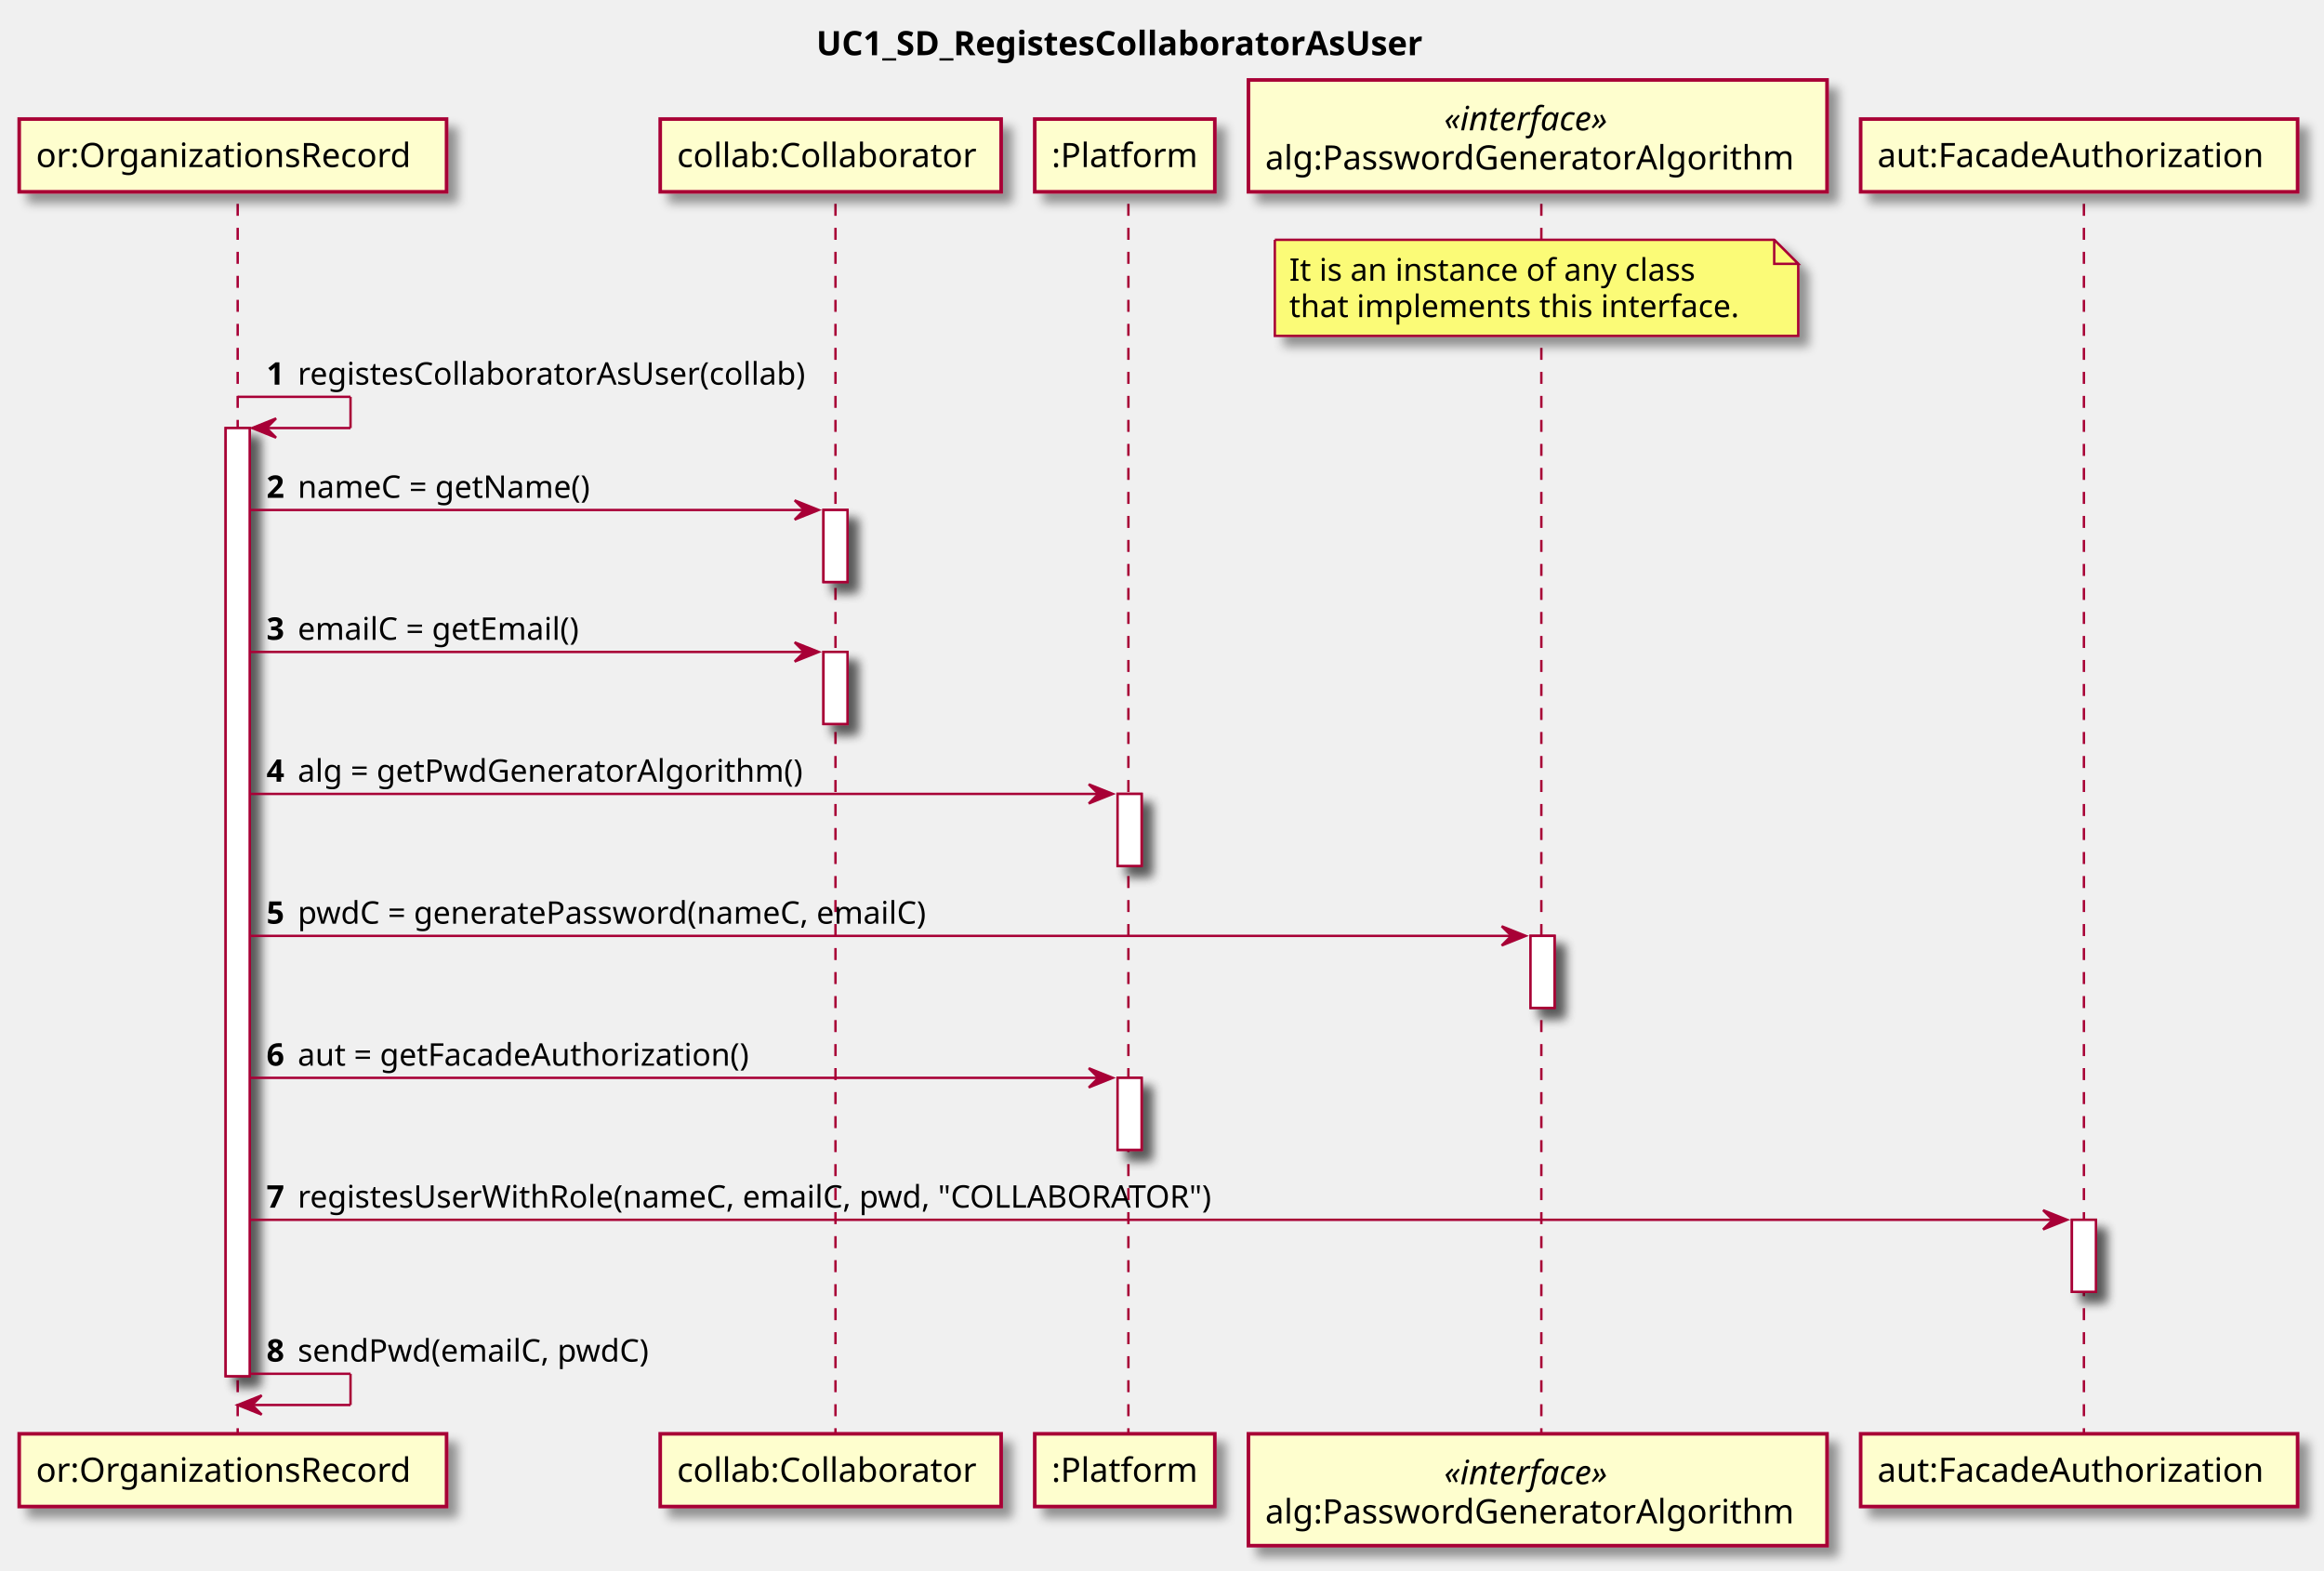
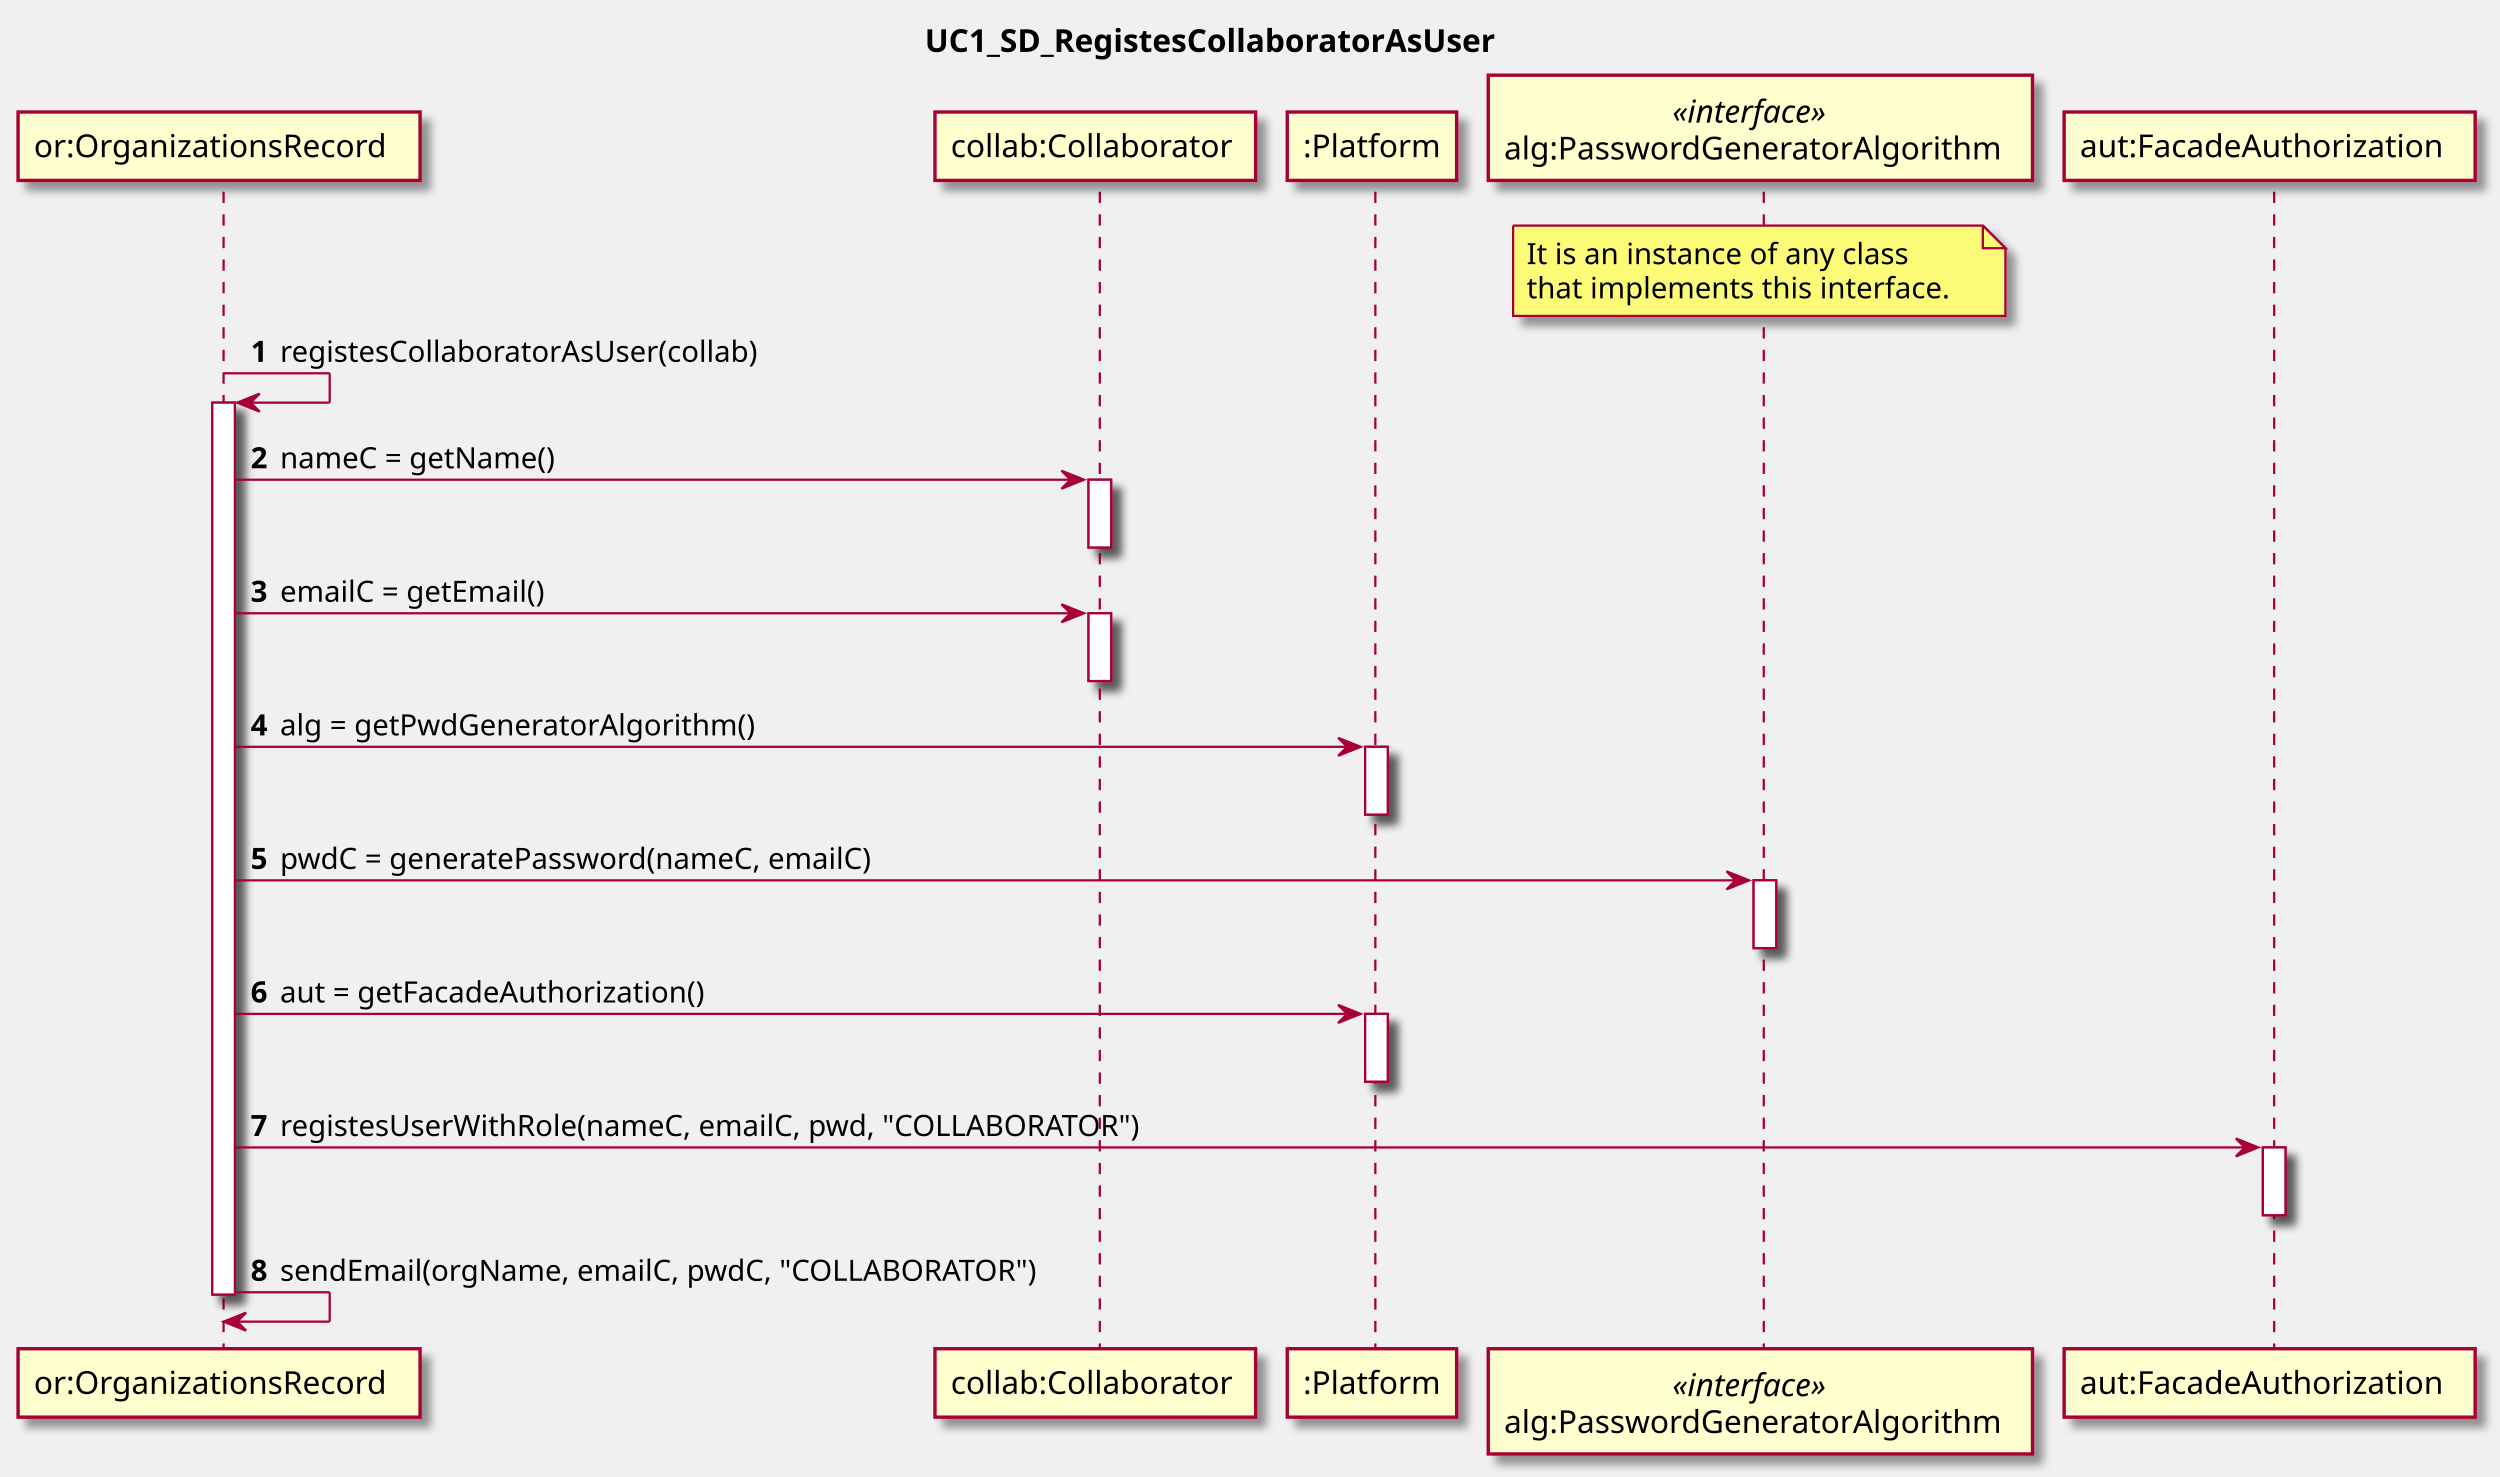
- <svg xmlns="http://www.w3.org/2000/svg" contentScriptType="application/ecmascript" contentStyleType="text/css" height="654px" preserveAspectRatio="none" style="width:968px;height:654px;" version="1.1" viewBox="0 0 968 654" width="968px" zoomAndPan="magnify">
+ <svg xmlns="http://www.w3.org/2000/svg" contentScriptType="application/ecmascript" contentStyleType="text/css" height="654px" preserveAspectRatio="none" style="width:1107px;height:654px;" version="1.1" viewBox="0 0 1107 654" width="1107px" zoomAndPan="magnify">
  <defs>
-     <filter height="300%" id="f182ua9b4sea80" width="300%" x="-1" y="-1">
+     <filter height="300%" id="fh0obdwmc9uss" width="300%" x="-1" y="-1">
      <feGaussianBlur result="blurOut" stdDeviation="2.0" />
      <feColorMatrix in="blurOut" result="blurOut2" type="matrix" values="0 0 0 0 0 0 0 0 0 0 0 0 0 0 0 0 0 0 .4 0" />
      <feOffset dx="4.0" dy="4.0" in="blurOut2" result="blurOut3" />
      <feBlend in="SourceGraphic" in2="blurOut3" mode="normal" />
    </filter>
  </defs>
  <g>
-     <text fill="#000000" font-family="sans-serif" font-size="14" font-weight="bold" lengthAdjust="spacingAndGlyphs" textLength="289" x="340" y="22.995">UC1_SD_RegistesCollaboratorAsUser</text>
-     <rect fill="#FFFFFF" filter="url(#f182ua9b4sea80)" height="394.93" style="stroke: #A80036; stroke-width: 1.0;" width="10" x="94" y="178.289" />
-     <rect fill="#FFFFFF" filter="url(#f182ua9b4sea80)" height="30" style="stroke: #A80036; stroke-width: 1.0;" width="10" x="343" y="212.422" />
-     <rect fill="#FFFFFF" filter="url(#f182ua9b4sea80)" height="30" style="stroke: #A80036; stroke-width: 1.0;" width="10" x="343" y="271.555" />
-     <rect fill="#FFFFFF" filter="url(#f182ua9b4sea80)" height="30" style="stroke: #A80036; stroke-width: 1.0;" width="10" x="465.5" y="330.688" />
-     <rect fill="#FFFFFF" filter="url(#f182ua9b4sea80)" height="30" style="stroke: #A80036; stroke-width: 1.0;" width="10" x="465.5" y="448.953" />
-     <rect fill="#FFFFFF" filter="url(#f182ua9b4sea80)" height="30" style="stroke: #A80036; stroke-width: 1.0;" width="10" x="637.5" y="389.82" />
-     <rect fill="#FFFFFF" filter="url(#f182ua9b4sea80)" height="30" style="stroke: #A80036; stroke-width: 1.0;" width="10" x="863" y="508.086" />
+     <text fill="#000000" font-family="sans-serif" font-size="14" font-weight="bold" lengthAdjust="spacingAndGlyphs" textLength="289" x="409.5" y="22.995">UC1_SD_RegistesCollaboratorAsUser</text>
+     <rect fill="#FFFFFF" filter="url(#fh0obdwmc9uss)" height="394.93" style="stroke: #A80036; stroke-width: 1.0;" width="10" x="94" y="178.289" />
+     <rect fill="#FFFFFF" filter="url(#fh0obdwmc9uss)" height="30" style="stroke: #A80036; stroke-width: 1.0;" width="10" x="482" y="212.422" />
+     <rect fill="#FFFFFF" filter="url(#fh0obdwmc9uss)" height="30" style="stroke: #A80036; stroke-width: 1.0;" width="10" x="482" y="271.555" />
+     <rect fill="#FFFFFF" filter="url(#fh0obdwmc9uss)" height="30" style="stroke: #A80036; stroke-width: 1.0;" width="10" x="604.5" y="330.688" />
+     <rect fill="#FFFFFF" filter="url(#fh0obdwmc9uss)" height="30" style="stroke: #A80036; stroke-width: 1.0;" width="10" x="604.5" y="448.953" />
+     <rect fill="#FFFFFF" filter="url(#fh0obdwmc9uss)" height="30" style="stroke: #A80036; stroke-width: 1.0;" width="10" x="776.5" y="389.82" />
+     <rect fill="#FFFFFF" filter="url(#fh0obdwmc9uss)" height="30" style="stroke: #A80036; stroke-width: 1.0;" width="10" x="1002" y="508.086" />
    <line style="stroke: #A80036; stroke-width: 1.0; stroke-dasharray: 5.0,5.0;" x1="99" x2="99" y1="84.891" y2="598.219" />
-     <line style="stroke: #A80036; stroke-width: 1.0; stroke-dasharray: 5.0,5.0;" x1="348" x2="348" y1="84.891" y2="598.219" />
-     <line style="stroke: #A80036; stroke-width: 1.0; stroke-dasharray: 5.0,5.0;" x1="470" x2="470" y1="84.891" y2="598.219" />
-     <line style="stroke: #A80036; stroke-width: 1.0; stroke-dasharray: 5.0,5.0;" x1="642" x2="642" y1="84.891" y2="598.219" />
-     <line style="stroke: #A80036; stroke-width: 1.0; stroke-dasharray: 5.0,5.0;" x1="868" x2="868" y1="84.891" y2="598.219" />
-     <rect fill="#FEFECE" filter="url(#f182ua9b4sea80)" height="30.297" style="stroke: #A80036; stroke-width: 1.5;" width="178" x="8" y="49.594" />
+     <line style="stroke: #A80036; stroke-width: 1.0; stroke-dasharray: 5.0,5.0;" x1="487" x2="487" y1="84.891" y2="598.219" />
+     <line style="stroke: #A80036; stroke-width: 1.0; stroke-dasharray: 5.0,5.0;" x1="609" x2="609" y1="84.891" y2="598.219" />
+     <line style="stroke: #A80036; stroke-width: 1.0; stroke-dasharray: 5.0,5.0;" x1="781" x2="781" y1="84.891" y2="598.219" />
+     <line style="stroke: #A80036; stroke-width: 1.0; stroke-dasharray: 5.0,5.0;" x1="1007" x2="1007" y1="84.891" y2="598.219" />
+     <rect fill="#FEFECE" filter="url(#fh0obdwmc9uss)" height="30.297" style="stroke: #A80036; stroke-width: 1.5;" width="178" x="8" y="49.594" />
    <text fill="#000000" font-family="sans-serif" font-size="14" lengthAdjust="spacingAndGlyphs" textLength="164" x="15" y="69.589">or:OrganizationsRecord</text>
-     <rect fill="#FEFECE" filter="url(#f182ua9b4sea80)" height="30.297" style="stroke: #A80036; stroke-width: 1.5;" width="178" x="8" y="597.219" />
+     <rect fill="#FEFECE" filter="url(#fh0obdwmc9uss)" height="30.297" style="stroke: #A80036; stroke-width: 1.5;" width="178" x="8" y="597.219" />
    <text fill="#000000" font-family="sans-serif" font-size="14" lengthAdjust="spacingAndGlyphs" textLength="164" x="15" y="617.214">or:OrganizationsRecord</text>
-     <rect fill="#FEFECE" filter="url(#f182ua9b4sea80)" height="30.297" style="stroke: #A80036; stroke-width: 1.5;" width="142" x="275" y="49.594" />
-     <text fill="#000000" font-family="sans-serif" font-size="14" lengthAdjust="spacingAndGlyphs" textLength="128" x="282" y="69.589">collab:Collaborator</text>
-     <rect fill="#FEFECE" filter="url(#f182ua9b4sea80)" height="30.297" style="stroke: #A80036; stroke-width: 1.5;" width="142" x="275" y="597.219" />
-     <text fill="#000000" font-family="sans-serif" font-size="14" lengthAdjust="spacingAndGlyphs" textLength="128" x="282" y="617.214">collab:Collaborator</text>
-     <rect fill="#FEFECE" filter="url(#f182ua9b4sea80)" height="30.297" style="stroke: #A80036; stroke-width: 1.5;" width="75" x="431" y="49.594" />
-     <text fill="#000000" font-family="sans-serif" font-size="14" lengthAdjust="spacingAndGlyphs" textLength="61" x="438" y="69.589">:Platform</text>
-     <rect fill="#FEFECE" filter="url(#f182ua9b4sea80)" height="30.297" style="stroke: #A80036; stroke-width: 1.5;" width="75" x="431" y="597.219" />
-     <text fill="#000000" font-family="sans-serif" font-size="14" lengthAdjust="spacingAndGlyphs" textLength="61" x="438" y="617.214">:Platform</text>
-     <rect fill="#FEFECE" filter="url(#f182ua9b4sea80)" height="46.594" style="stroke: #A80036; stroke-width: 1.5;" width="241" x="520" y="33.297" />
-     <text fill="#000000" font-family="sans-serif" font-size="14" font-style="italic" lengthAdjust="spacingAndGlyphs" textLength="78" x="601.5" y="54.297">«interface»</text>
-     <text fill="#000000" font-family="sans-serif" font-size="14" lengthAdjust="spacingAndGlyphs" textLength="227" x="527" y="70.594">alg:PasswordGeneratorAlgorithm</text>
-     <rect fill="#FEFECE" filter="url(#f182ua9b4sea80)" height="46.594" style="stroke: #A80036; stroke-width: 1.5;" width="241" x="520" y="597.219" />
-     <text fill="#000000" font-family="sans-serif" font-size="14" font-style="italic" lengthAdjust="spacingAndGlyphs" textLength="78" x="601.5" y="618.219">«interface»</text>
-     <text fill="#000000" font-family="sans-serif" font-size="14" lengthAdjust="spacingAndGlyphs" textLength="227" x="527" y="634.516">alg:PasswordGeneratorAlgorithm</text>
-     <rect fill="#FEFECE" filter="url(#f182ua9b4sea80)" height="30.297" style="stroke: #A80036; stroke-width: 1.5;" width="182" x="775" y="49.594" />
-     <text fill="#000000" font-family="sans-serif" font-size="14" lengthAdjust="spacingAndGlyphs" textLength="168" x="782" y="69.589">aut:FacadeAuthorization</text>
-     <rect fill="#FEFECE" filter="url(#f182ua9b4sea80)" height="30.297" style="stroke: #A80036; stroke-width: 1.5;" width="182" x="775" y="597.219" />
-     <text fill="#000000" font-family="sans-serif" font-size="14" lengthAdjust="spacingAndGlyphs" textLength="168" x="782" y="617.214">aut:FacadeAuthorization</text>
-     <rect fill="#FFFFFF" filter="url(#f182ua9b4sea80)" height="394.93" style="stroke: #A80036; stroke-width: 1.0;" width="10" x="94" y="178.289" />
-     <rect fill="#FFFFFF" filter="url(#f182ua9b4sea80)" height="30" style="stroke: #A80036; stroke-width: 1.0;" width="10" x="343" y="212.422" />
-     <rect fill="#FFFFFF" filter="url(#f182ua9b4sea80)" height="30" style="stroke: #A80036; stroke-width: 1.0;" width="10" x="343" y="271.555" />
-     <rect fill="#FFFFFF" filter="url(#f182ua9b4sea80)" height="30" style="stroke: #A80036; stroke-width: 1.0;" width="10" x="465.5" y="330.688" />
-     <rect fill="#FFFFFF" filter="url(#f182ua9b4sea80)" height="30" style="stroke: #A80036; stroke-width: 1.0;" width="10" x="465.5" y="448.953" />
-     <rect fill="#FFFFFF" filter="url(#f182ua9b4sea80)" height="30" style="stroke: #A80036; stroke-width: 1.0;" width="10" x="637.5" y="389.82" />
-     <rect fill="#FFFFFF" filter="url(#f182ua9b4sea80)" height="30" style="stroke: #A80036; stroke-width: 1.0;" width="10" x="863" y="508.086" />
-     <path d="M531,99.891 L531,139.891 L749,139.891 L749,109.891 L739,99.891 L531,99.891 " fill="#FBFB77" filter="url(#f182ua9b4sea80)" style="stroke: #A80036; stroke-width: 1.0;" />
-     <path d="M739,99.891 L739,109.891 L749,109.891 L739,99.891 " fill="#FBFB77" style="stroke: #A80036; stroke-width: 1.0;" />
-     <text fill="#000000" font-family="sans-serif" font-size="13" lengthAdjust="spacingAndGlyphs" textLength="179" x="537" y="116.957">It is an instance of any class</text>
-     <text fill="#000000" font-family="sans-serif" font-size="13" lengthAdjust="spacingAndGlyphs" textLength="197" x="537" y="132.09">that implements this interface.</text>
+     <rect fill="#FEFECE" filter="url(#fh0obdwmc9uss)" height="30.297" style="stroke: #A80036; stroke-width: 1.5;" width="142" x="414" y="49.594" />
+     <text fill="#000000" font-family="sans-serif" font-size="14" lengthAdjust="spacingAndGlyphs" textLength="128" x="421" y="69.589">collab:Collaborator</text>
+     <rect fill="#FEFECE" filter="url(#fh0obdwmc9uss)" height="30.297" style="stroke: #A80036; stroke-width: 1.5;" width="142" x="414" y="597.219" />
+     <text fill="#000000" font-family="sans-serif" font-size="14" lengthAdjust="spacingAndGlyphs" textLength="128" x="421" y="617.214">collab:Collaborator</text>
+     <rect fill="#FEFECE" filter="url(#fh0obdwmc9uss)" height="30.297" style="stroke: #A80036; stroke-width: 1.5;" width="75" x="570" y="49.594" />
+     <text fill="#000000" font-family="sans-serif" font-size="14" lengthAdjust="spacingAndGlyphs" textLength="61" x="577" y="69.589">:Platform</text>
+     <rect fill="#FEFECE" filter="url(#fh0obdwmc9uss)" height="30.297" style="stroke: #A80036; stroke-width: 1.5;" width="75" x="570" y="597.219" />
+     <text fill="#000000" font-family="sans-serif" font-size="14" lengthAdjust="spacingAndGlyphs" textLength="61" x="577" y="617.214">:Platform</text>
+     <rect fill="#FEFECE" filter="url(#fh0obdwmc9uss)" height="46.594" style="stroke: #A80036; stroke-width: 1.5;" width="241" x="659" y="33.297" />
+     <text fill="#000000" font-family="sans-serif" font-size="14" font-style="italic" lengthAdjust="spacingAndGlyphs" textLength="78" x="740.5" y="54.297">«interface»</text>
+     <text fill="#000000" font-family="sans-serif" font-size="14" lengthAdjust="spacingAndGlyphs" textLength="227" x="666" y="70.594">alg:PasswordGeneratorAlgorithm</text>
+     <rect fill="#FEFECE" filter="url(#fh0obdwmc9uss)" height="46.594" style="stroke: #A80036; stroke-width: 1.5;" width="241" x="659" y="597.219" />
+     <text fill="#000000" font-family="sans-serif" font-size="14" font-style="italic" lengthAdjust="spacingAndGlyphs" textLength="78" x="740.5" y="618.219">«interface»</text>
+     <text fill="#000000" font-family="sans-serif" font-size="14" lengthAdjust="spacingAndGlyphs" textLength="227" x="666" y="634.516">alg:PasswordGeneratorAlgorithm</text>
+     <rect fill="#FEFECE" filter="url(#fh0obdwmc9uss)" height="30.297" style="stroke: #A80036; stroke-width: 1.5;" width="182" x="914" y="49.594" />
+     <text fill="#000000" font-family="sans-serif" font-size="14" lengthAdjust="spacingAndGlyphs" textLength="168" x="921" y="69.589">aut:FacadeAuthorization</text>
+     <rect fill="#FEFECE" filter="url(#fh0obdwmc9uss)" height="30.297" style="stroke: #A80036; stroke-width: 1.5;" width="182" x="914" y="597.219" />
+     <text fill="#000000" font-family="sans-serif" font-size="14" lengthAdjust="spacingAndGlyphs" textLength="168" x="921" y="617.214">aut:FacadeAuthorization</text>
+     <rect fill="#FFFFFF" filter="url(#fh0obdwmc9uss)" height="394.93" style="stroke: #A80036; stroke-width: 1.0;" width="10" x="94" y="178.289" />
+     <rect fill="#FFFFFF" filter="url(#fh0obdwmc9uss)" height="30" style="stroke: #A80036; stroke-width: 1.0;" width="10" x="482" y="212.422" />
+     <rect fill="#FFFFFF" filter="url(#fh0obdwmc9uss)" height="30" style="stroke: #A80036; stroke-width: 1.0;" width="10" x="482" y="271.555" />
+     <rect fill="#FFFFFF" filter="url(#fh0obdwmc9uss)" height="30" style="stroke: #A80036; stroke-width: 1.0;" width="10" x="604.5" y="330.688" />
+     <rect fill="#FFFFFF" filter="url(#fh0obdwmc9uss)" height="30" style="stroke: #A80036; stroke-width: 1.0;" width="10" x="604.5" y="448.953" />
+     <rect fill="#FFFFFF" filter="url(#fh0obdwmc9uss)" height="30" style="stroke: #A80036; stroke-width: 1.0;" width="10" x="776.5" y="389.82" />
+     <rect fill="#FFFFFF" filter="url(#fh0obdwmc9uss)" height="30" style="stroke: #A80036; stroke-width: 1.0;" width="10" x="1002" y="508.086" />
+     <path d="M670,99.891 L670,139.891 L888,139.891 L888,109.891 L878,99.891 L670,99.891 " fill="#FBFB77" filter="url(#fh0obdwmc9uss)" style="stroke: #A80036; stroke-width: 1.0;" />
+     <path d="M878,99.891 L878,109.891 L888,109.891 L878,99.891 " fill="#FBFB77" style="stroke: #A80036; stroke-width: 1.0;" />
+     <text fill="#000000" font-family="sans-serif" font-size="13" lengthAdjust="spacingAndGlyphs" textLength="179" x="676" y="116.957">It is an instance of any class</text>
+     <text fill="#000000" font-family="sans-serif" font-size="13" lengthAdjust="spacingAndGlyphs" textLength="197" x="676" y="132.09">that implements this interface.</text>
    <line style="stroke: #A80036; stroke-width: 1.0;" x1="99" x2="146" y1="165.289" y2="165.289" />
    <line style="stroke: #A80036; stroke-width: 1.0;" x1="146" x2="146" y1="165.289" y2="178.289" />
    <line style="stroke: #A80036; stroke-width: 1.0;" x1="105" x2="146" y1="178.289" y2="178.289" />
    <polygon fill="#A80036" points="115,174.289,105,178.289,115,182.289,111,178.289" style="stroke: #A80036; stroke-width: 1.0;" />
    <text fill="#000000" font-family="sans-serif" font-size="13" font-weight="bold" lengthAdjust="spacingAndGlyphs" textLength="9" x="111" y="160.223">1</text>
    <text fill="#000000" font-family="sans-serif" font-size="13" lengthAdjust="spacingAndGlyphs" textLength="222" x="124" y="160.223">registesCollaboratorAsUser(collab)</text>
-     <polygon fill="#A80036" points="331,208.422,341,212.422,331,216.422,335,212.422" style="stroke: #A80036; stroke-width: 1.0;" />
-     <line style="stroke: #A80036; stroke-width: 1.0;" x1="104" x2="337" y1="212.422" y2="212.422" />
+     <polygon fill="#A80036" points="470,208.422,480,212.422,470,216.422,474,212.422" style="stroke: #A80036; stroke-width: 1.0;" />
+     <line style="stroke: #A80036; stroke-width: 1.0;" x1="104" x2="476" y1="212.422" y2="212.422" />
    <text fill="#000000" font-family="sans-serif" font-size="13" font-weight="bold" lengthAdjust="spacingAndGlyphs" textLength="9" x="111" y="207.356">2</text>
    <text fill="#000000" font-family="sans-serif" font-size="13" lengthAdjust="spacingAndGlyphs" textLength="135" x="124" y="207.356">nameC = getName()</text>
-     <polygon fill="#A80036" points="331,267.555,341,271.555,331,275.555,335,271.555" style="stroke: #A80036; stroke-width: 1.0;" />
-     <line style="stroke: #A80036; stroke-width: 1.0;" x1="104" x2="337" y1="271.555" y2="271.555" />
+     <polygon fill="#A80036" points="470,267.555,480,271.555,470,275.555,474,271.555" style="stroke: #A80036; stroke-width: 1.0;" />
+     <line style="stroke: #A80036; stroke-width: 1.0;" x1="104" x2="476" y1="271.555" y2="271.555" />
    <text fill="#000000" font-family="sans-serif" font-size="13" font-weight="bold" lengthAdjust="spacingAndGlyphs" textLength="9" x="111" y="266.489">3</text>
    <text fill="#000000" font-family="sans-serif" font-size="13" lengthAdjust="spacingAndGlyphs" textLength="129" x="124" y="266.489">emailC = getEmail()</text>
-     <polygon fill="#A80036" points="453.5,326.688,463.5,330.688,453.5,334.688,457.5,330.688" style="stroke: #A80036; stroke-width: 1.0;" />
-     <line style="stroke: #A80036; stroke-width: 1.0;" x1="104" x2="459.5" y1="330.688" y2="330.688" />
+     <polygon fill="#A80036" points="592.5,326.688,602.5,330.688,592.5,334.688,596.5,330.688" style="stroke: #A80036; stroke-width: 1.0;" />
+     <line style="stroke: #A80036; stroke-width: 1.0;" x1="104" x2="598.5" y1="330.688" y2="330.688" />
    <text fill="#000000" font-family="sans-serif" font-size="13" font-weight="bold" lengthAdjust="spacingAndGlyphs" textLength="9" x="111" y="325.622">4</text>
    <text fill="#000000" font-family="sans-serif" font-size="13" lengthAdjust="spacingAndGlyphs" textLength="221" x="124" y="325.622">alg = getPwdGeneratorAlgorithm()</text>
-     <polygon fill="#A80036" points="625.5,385.82,635.5,389.82,625.5,393.82,629.5,389.82" style="stroke: #A80036; stroke-width: 1.0;" />
-     <line style="stroke: #A80036; stroke-width: 1.0;" x1="104" x2="631.5" y1="389.82" y2="389.82" />
+     <polygon fill="#A80036" points="764.5,385.82,774.5,389.82,764.5,393.82,768.5,389.82" style="stroke: #A80036; stroke-width: 1.0;" />
+     <line style="stroke: #A80036; stroke-width: 1.0;" x1="104" x2="770.5" y1="389.82" y2="389.82" />
    <text fill="#000000" font-family="sans-serif" font-size="13" font-weight="bold" lengthAdjust="spacingAndGlyphs" textLength="9" x="111" y="384.754">5</text>
    <text fill="#000000" font-family="sans-serif" font-size="13" lengthAdjust="spacingAndGlyphs" textLength="279" x="124" y="384.754">pwdC = generatePassword(nameC, emailC)</text>
-     <polygon fill="#A80036" points="453.5,444.953,463.5,448.953,453.5,452.953,457.5,448.953" style="stroke: #A80036; stroke-width: 1.0;" />
-     <line style="stroke: #A80036; stroke-width: 1.0;" x1="104" x2="459.5" y1="448.953" y2="448.953" />
+     <polygon fill="#A80036" points="592.5,444.953,602.5,448.953,592.5,452.953,596.5,448.953" style="stroke: #A80036; stroke-width: 1.0;" />
+     <line style="stroke: #A80036; stroke-width: 1.0;" x1="104" x2="598.5" y1="448.953" y2="448.953" />
    <text fill="#000000" font-family="sans-serif" font-size="13" font-weight="bold" lengthAdjust="spacingAndGlyphs" textLength="9" x="111" y="443.887">6</text>
    <text fill="#000000" font-family="sans-serif" font-size="13" lengthAdjust="spacingAndGlyphs" textLength="202" x="124" y="443.887">aut = getFacadeAuthorization()</text>
-     <polygon fill="#A80036" points="851,504.086,861,508.086,851,512.086,855,508.086" style="stroke: #A80036; stroke-width: 1.0;" />
-     <line style="stroke: #A80036; stroke-width: 1.0;" x1="104" x2="857" y1="508.086" y2="508.086" />
+     <polygon fill="#A80036" points="990,504.086,1000,508.086,990,512.086,994,508.086" style="stroke: #A80036; stroke-width: 1.0;" />
+     <line style="stroke: #A80036; stroke-width: 1.0;" x1="104" x2="996" y1="508.086" y2="508.086" />
    <text fill="#000000" font-family="sans-serif" font-size="13" font-weight="bold" lengthAdjust="spacingAndGlyphs" textLength="9" x="111" y="503.02">7</text>
    <text fill="#000000" font-family="sans-serif" font-size="13" lengthAdjust="spacingAndGlyphs" textLength="397" x="124" y="503.02">registesUserWithRole(nameC, emailC, pwd, "COLLABORATOR")</text>
    <line style="stroke: #A80036; stroke-width: 1.0;" x1="104" x2="146" y1="572.219" y2="572.219" />
    <line style="stroke: #A80036; stroke-width: 1.0;" x1="146" x2="146" y1="572.219" y2="585.219" />
    <line style="stroke: #A80036; stroke-width: 1.0;" x1="99" x2="146" y1="585.219" y2="585.219" />
    <polygon fill="#A80036" points="109,581.219,99,585.219,109,589.219,105,585.219" style="stroke: #A80036; stroke-width: 1.0;" />
    <text fill="#000000" font-family="sans-serif" font-size="13" font-weight="bold" lengthAdjust="spacingAndGlyphs" textLength="9" x="111" y="567.153">8</text>
-     <text fill="#000000" font-family="sans-serif" font-size="13" lengthAdjust="spacingAndGlyphs" textLength="152" x="124" y="567.153">sendPwd(emailC, pwdC)</text>
+     <text fill="#000000" font-family="sans-serif" font-size="13" lengthAdjust="spacingAndGlyphs" textLength="351" x="124" y="567.153">sendEmail(orgName, emailC, pwdC, "COLLABORATOR")</text>
  </g>
</svg>
